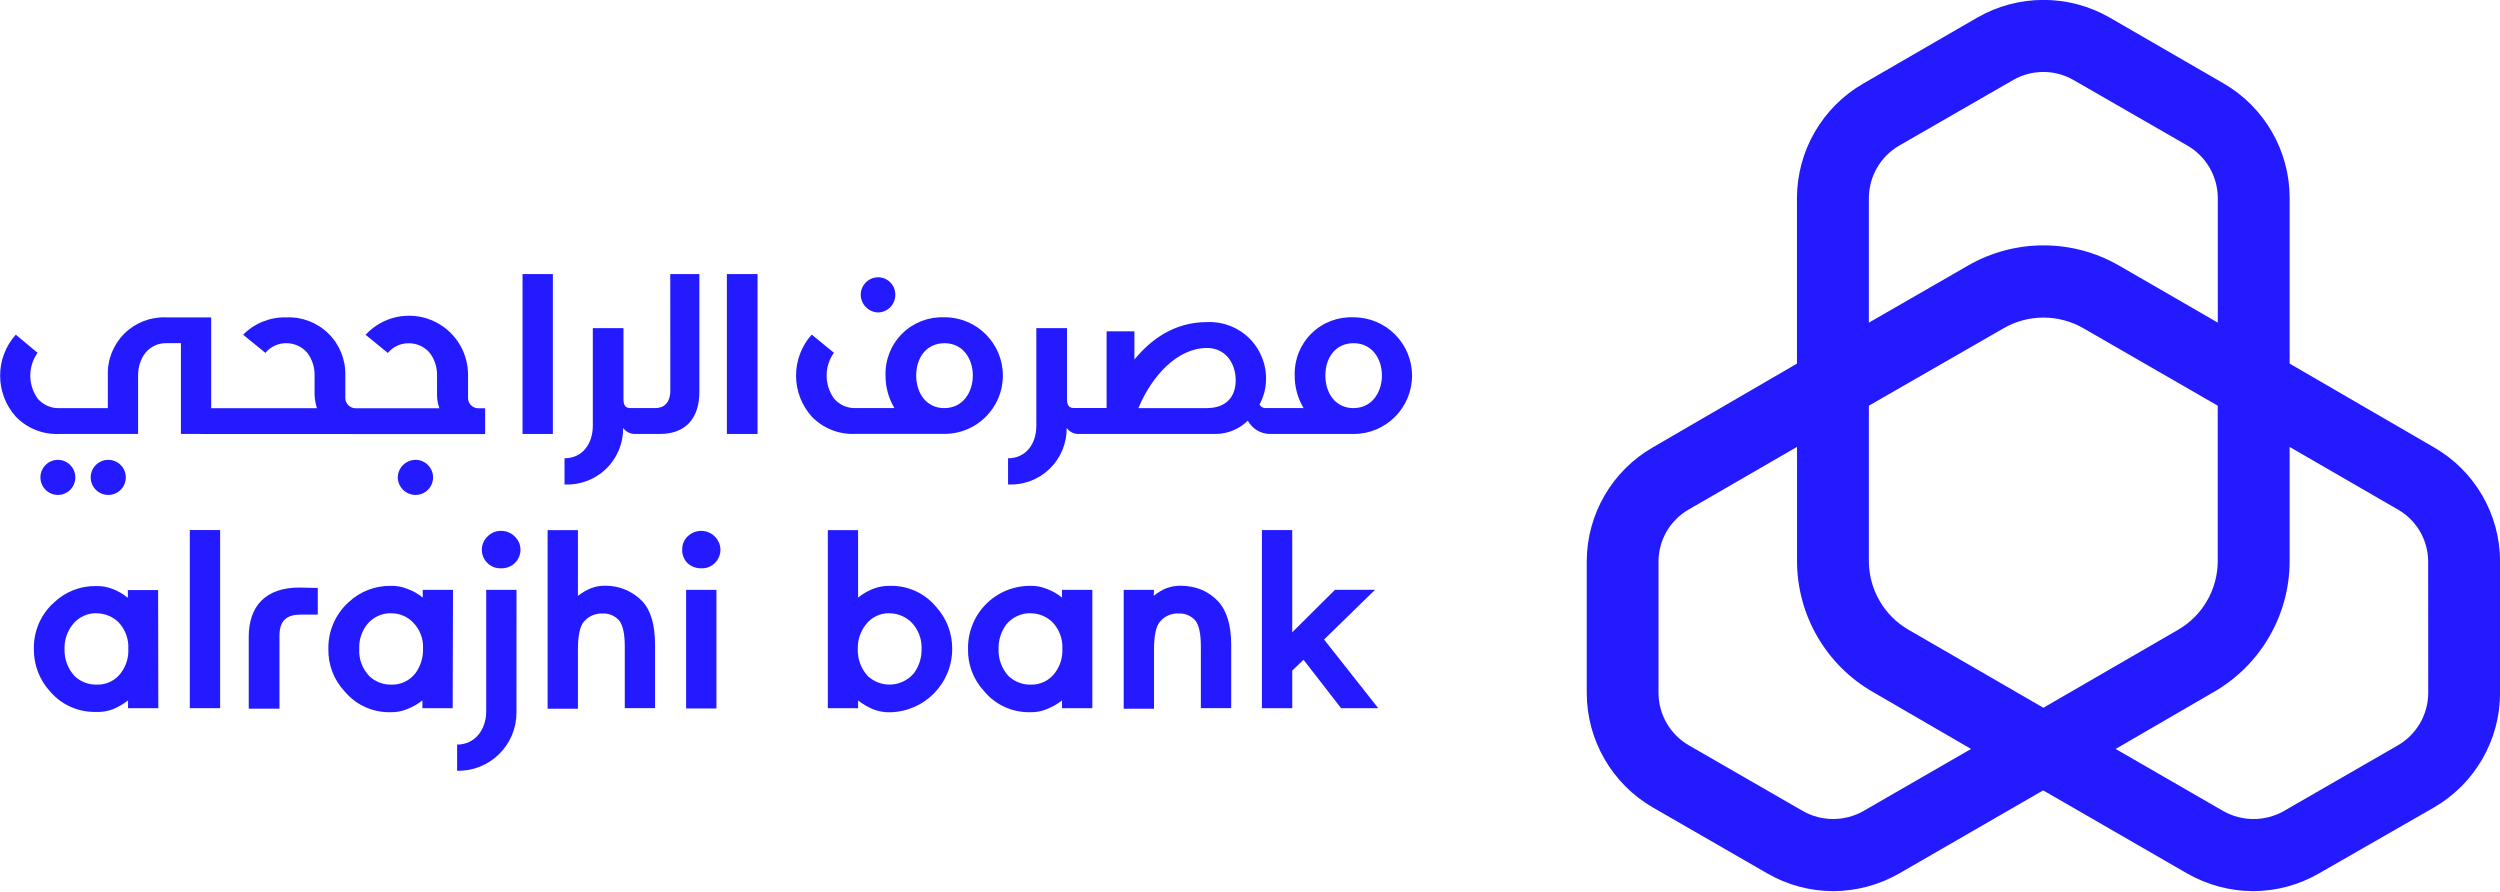
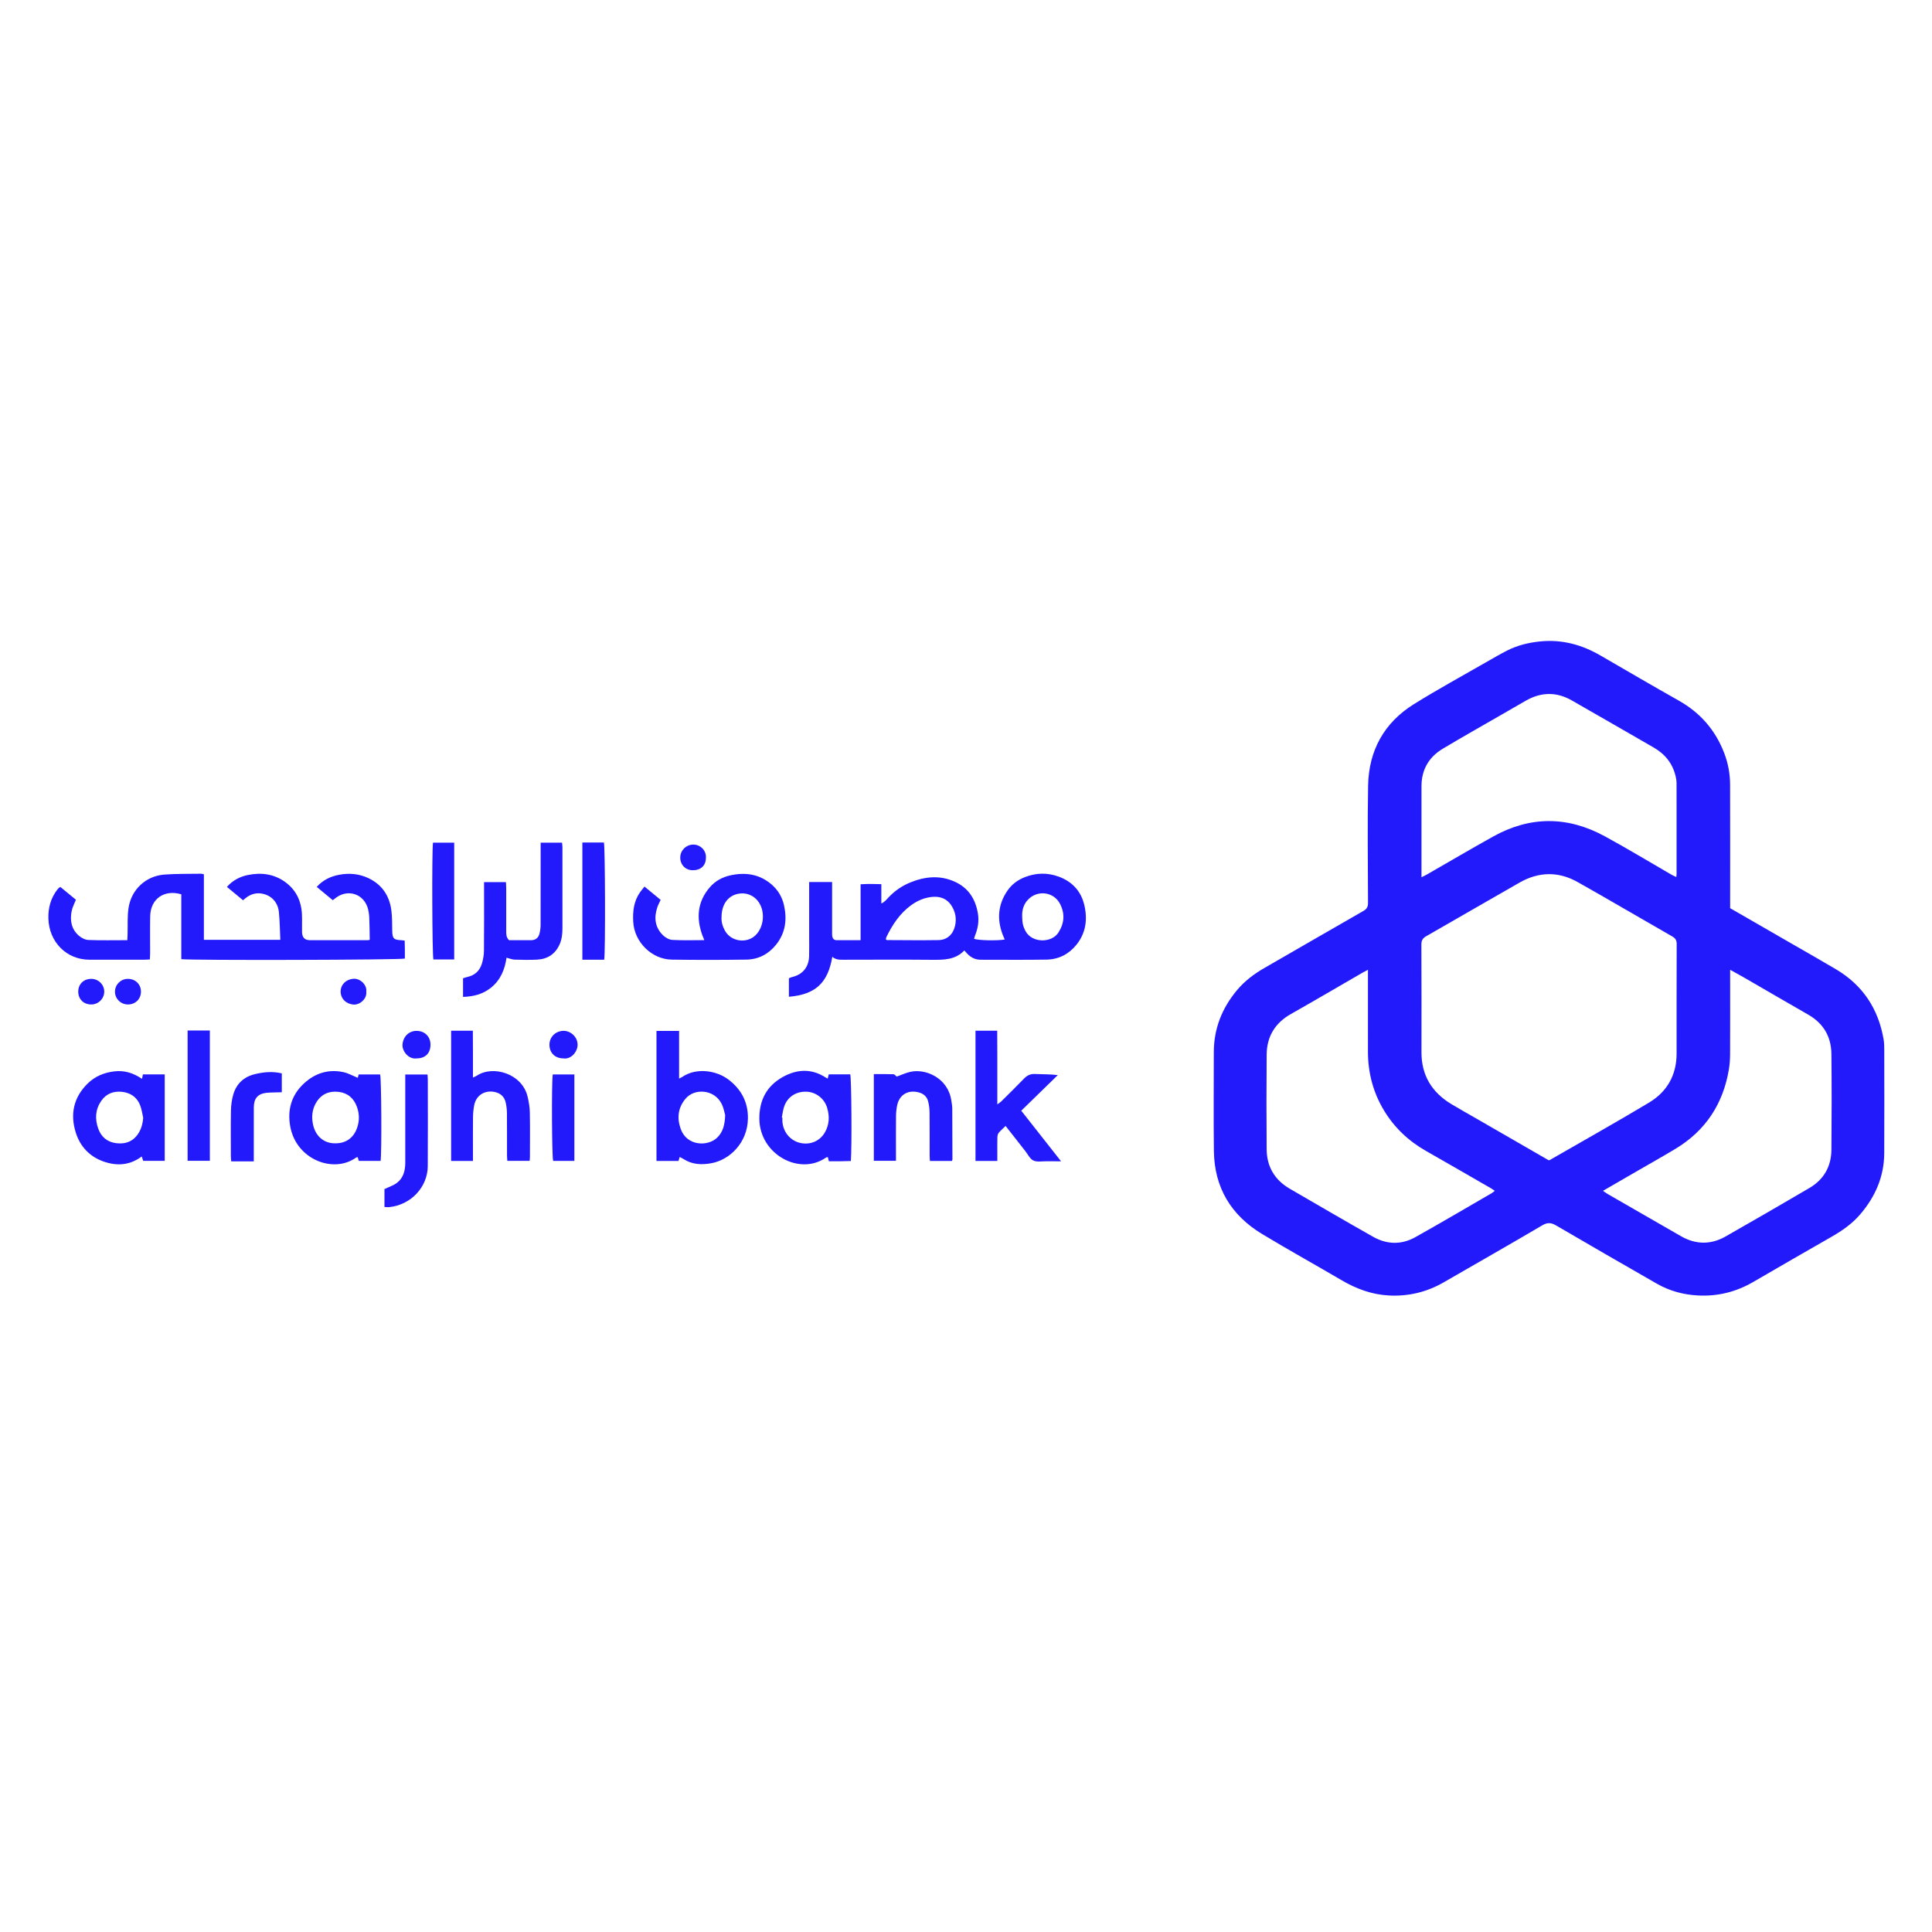
- <svg xmlns="http://www.w3.org/2000/svg" viewBox="0 0 366.05 130.48">
-   <defs>
-     <style>.a{fill:#231aff;}</style>
-   </defs>
-   <path class="a" d="M685.33,512.25h0L664.22,500v-24.3a19.39,19.39,0,0,0-9.7-16.74l-16.67-9.64a19.46,19.46,0,0,0-19.34,0L601.78,459a19.41,19.41,0,0,0-9.7,16.74V500L571,512.25a19.31,19.31,0,0,0-9.7,16.67v19.34A19.4,19.4,0,0,0,571,565l16.73,9.64a19.34,19.34,0,0,0,9.64,2.6,19.56,19.56,0,0,0,9.7-2.6l21-12.12h.12l21,12.12a19.57,19.57,0,0,0,9.7,2.6,19.31,19.31,0,0,0,9.63-2.6L685.33,565a19.39,19.39,0,0,0,9.7-16.74V528.92A19.29,19.29,0,0,0,685.33,512.25Zm-82.72-36.54h0a8.91,8.91,0,0,1,4.44-7.63l16.73-9.63a8.88,8.88,0,0,1,8.75,0l16.73,9.63a8.91,8.91,0,0,1,4.44,7.63V494l-14.43-8.34a22.15,22.15,0,0,0-22.17,0L602.61,494Zm-.83,89.82h0a9,9,0,0,1-8.8,0l-16.73-9.64a8.89,8.89,0,0,1-4.44-7.63V528.92a8.8,8.8,0,0,1,4.44-7.57l15.84-9.16v16.73a22.14,22.14,0,0,0,11.11,19.16l14.37,8.34Zm26.38-15.14h0L608.47,539a11.63,11.63,0,0,1-5.86-10.06V506.16l19.75-11.35a11.71,11.71,0,0,1,11.64,0l19.69,11.35v22.77A11.63,11.63,0,0,1,647.84,539Zm56.35-2.13h0a8.89,8.89,0,0,1-4.44,7.63l-16.73,9.64a9,9,0,0,1-8.81,0l-15.79-9.11,14.37-8.34a22.14,22.14,0,0,0,11.11-19.16V512.2l15.84,9.16a8.8,8.8,0,0,1,4.44,7.57Z" transform="translate(-328.97 -446.76)" />
-   <path class="a" d="M387.21,516.69h0a2.61,2.61,0,0,0,2.6,2.54,2.57,2.57,0,0,0,0-5.14A2.62,2.62,0,0,0,387.21,516.69Z" transform="translate(-328.97 -446.76)" />
-   <polygon class="a" points="110.92 40.13 110.92 40.13 106.43 40.13 106.43 63.54 110.92 63.54 110.92 40.13" />
-   <path class="a" d="M355.46,510.3h0V497h-2.13c-2.66,0-4.14,2.25-4.14,4.73v8.57H337.55a8.28,8.28,0,0,1-6.27-2.54,9,9,0,0,1,0-12l3.19,2.66a5.77,5.77,0,0,0,0,6.68,4,4,0,0,0,3.08,1.42h7.21v-4.78a8.21,8.21,0,0,1,8.57-8.51h6.56v13.3h15.49a7.69,7.69,0,0,1-.35-1.95v-2.84a5.27,5.27,0,0,0-1.06-3.31,4,4,0,0,0-3.07-1.42,3.92,3.92,0,0,0-3.07,1.42l-3.26-2.66a8.54,8.54,0,0,1,6.33-2.54,8.28,8.28,0,0,1,8.63,8.51V505a1.52,1.52,0,0,0,1.48,1.54h12.3a5.66,5.66,0,0,1-.35-1.95v-2.84a5.27,5.27,0,0,0-1.06-3.31,4,4,0,0,0-3.07-1.42,3.91,3.91,0,0,0-3.07,1.42l-3.26-2.66a8.64,8.64,0,0,1,15,6V505a1.51,1.51,0,0,0,1.47,1.54H400v3.78Z" transform="translate(-328.97 -446.76)" />
-   <path class="a" d="M340,516.69h0a2.57,2.57,0,0,0-2.54-2.6,2.57,2.57,0,1,0,0,5.14A2.56,2.56,0,0,0,340,516.69Z" transform="translate(-328.97 -446.76)" />
-   <path class="a" d="M457.52,492.51h0a2.57,2.57,0,0,0,2.54-2.61,2.52,2.52,0,0,0-2.54-2.54A2.56,2.56,0,0,0,455,489.9,2.62,2.62,0,0,0,457.52,492.51Z" transform="translate(-328.97 -446.76)" />
-   <path class="a" d="M344.82,514.09h0a2.57,2.57,0,0,0,0,5.14,2.57,2.57,0,0,0,0-5.14Z" transform="translate(-328.97 -446.76)" />
-   <path class="a" d="M467.27,493.22h0a8.26,8.26,0,0,0-8.64,8.51,9.19,9.19,0,0,0,1.3,4.78h-5.79a3.92,3.92,0,0,1-3.07-1.42,5.77,5.77,0,0,1,0-6.68l-3.25-2.66a9,9,0,0,0,0,12,8.3,8.3,0,0,0,6.32,2.54h13.13a8.54,8.54,0,1,0,0-17.08Zm0,13.3h0c-2.66,0-4.15-2.18-4.15-4.78s1.48-4.73,4.15-4.73,4.14,2.25,4.14,4.73S469.93,506.51,467.27,506.51Z" transform="translate(-328.97 -446.76)" />
-   <path class="a" d="M527.17,493.22h0a8.25,8.25,0,0,0-8.63,8.51,9.19,9.19,0,0,0,1.3,4.78h-5.62a.94.94,0,0,1-.83-.53,7.78,7.78,0,0,0,.95-3.55,8.25,8.25,0,0,0-8.63-8.51c-4.85,0-8.28,2.6-10.64,5.49v-4.14H491v11.23h-4.85c-.76,0-.95-.59-.95-1.3V494.81h-4.49v14.31c0,2.55-1.47,4.74-4.14,4.74v3.84a8.19,8.19,0,0,0,8.58-8.28,2.1,2.1,0,0,0,1.77.88H507a6.73,6.73,0,0,0,4.67-1.95A3.73,3.73,0,0,0,515,510.3h12.18a8.54,8.54,0,1,0,0-17.08Zm-21.46,13.3H495.65c2-4.78,5.74-8.81,10.05-8.81,2.66,0,4.2,2.18,4.2,4.73S508.37,506.51,505.7,506.51Zm21.46,0h0c-2.66,0-4.14-2.18-4.14-4.78s1.47-4.73,4.14-4.73,4.14,2.25,4.14,4.73S529.83,506.51,527.17,506.51Z" transform="translate(-328.97 -446.76)" />
-   <polygon class="a" points="76.51 63.54 76.51 63.54 80.95 63.54 80.95 40.13 76.51 40.13 76.51 63.54" />
-   <path class="a" d="M427.12,503.91h0c0,1.84-.95,2.6-2.18,2.6h-3.73c-.76,0-.95-.59-.95-1.3V494.81h-4.49v14.31c0,2.55-1.47,4.74-4.14,4.74v3.84a8.19,8.19,0,0,0,8.58-8.28,2.1,2.1,0,0,0,1.77.88h3.6c3.9,0,5.79-2.42,5.79-6.15V486.89h-4.26Z" transform="translate(-328.97 -446.76)" />
-   <path class="a" d="M450.18,550.45h0V524.38h4.43v9.88a8.26,8.26,0,0,1,2.25-1.3,6.26,6.26,0,0,1,2.43-.42,8.48,8.48,0,0,1,6.74,3.07,9,9,0,0,1,2.36,6.15,9.27,9.27,0,0,1-9.1,9.29,6.26,6.26,0,0,1-2.43-.42,10.34,10.34,0,0,1-2.25-1.3v1.13Zm9-13.9h0a4.2,4.2,0,0,0-3.43,1.66,5.44,5.44,0,0,0-1.18,3.55,5.56,5.56,0,0,0,1.47,4,4.68,4.68,0,0,0,6.74-.42,5.78,5.78,0,0,0,1.13-3.55,5.31,5.31,0,0,0-1.48-3.9A4.59,4.59,0,0,0,459.17,536.56Z" transform="translate(-328.97 -446.76)" />
-   <path class="a" d="M488.91,550.45h-4.44v-1.13a9.28,9.28,0,0,1-2.3,1.3,5.79,5.79,0,0,1-2.36.42,8.48,8.48,0,0,1-6.74-3.07,8.75,8.75,0,0,1-2.36-6.21,9.06,9.06,0,0,1,9.1-9.22,5.79,5.79,0,0,1,2.36.42,7.63,7.63,0,0,1,2.3,1.3v-1.13h4.44Zm-9-13.9h0a4.48,4.48,0,0,0-3.61,1.66,5.77,5.77,0,0,0-1.12,3.55,5.56,5.56,0,0,0,1.47,4,4.57,4.57,0,0,0,3.26,1.24,4.21,4.21,0,0,0,3.48-1.66,5.41,5.41,0,0,0,1.13-3.55,5.27,5.27,0,0,0-1.42-3.9A4.58,4.58,0,0,0,479.93,536.56Z" transform="translate(-328.97 -446.76)" />
-   <path class="a" d="M497.9,534h0a7.19,7.19,0,0,1,1.89-1.13,6,6,0,0,1,2.13-.35,8.48,8.48,0,0,1,3,.59,7.33,7.33,0,0,1,2.43,1.72c1.24,1.36,1.89,3.48,1.89,6.32v9.29h-4.44v-9c0-1.95-.29-3.25-.88-3.9a3,3,0,0,0-2.31-.95,3.33,3.33,0,0,0-2.84,1.25c-.53.65-.83,2-.83,4v8.69h-4.44V533.13h4.44Z" transform="translate(-328.97 -446.76)" />
-   <polygon class="a" points="193.87 93.64 193.87 93.64 201.8 103.69 196.36 103.69 190.86 96.6 189.21 98.19 189.21 103.69 184.77 103.69 184.77 77.61 189.21 77.61 189.21 92.58 195.47 86.36 201.33 86.36 193.87 93.64" />
-   <path class="a" d="M352.15,550.45h-4.43v-1.13a10.26,10.26,0,0,1-2.25,1.3A6.25,6.25,0,0,1,343,551,8.56,8.56,0,0,1,336.3,548a9,9,0,0,1-2.37-6.21,8.85,8.85,0,0,1,3-6.86,8.69,8.69,0,0,1,6.09-2.36,6.25,6.25,0,0,1,2.42.42,8.21,8.21,0,0,1,2.25,1.3v-1.13h4.43Zm-9-13.9h0a4.35,4.35,0,0,0-3.55,1.66,5.46,5.46,0,0,0-1.18,3.55,5.56,5.56,0,0,0,1.48,4,4.55,4.55,0,0,0,3.25,1.24,4.22,4.22,0,0,0,3.49-1.66,5.42,5.42,0,0,0,1.12-3.55,5.27,5.27,0,0,0-1.42-3.9A4.57,4.57,0,0,0,343.16,536.56Z" transform="translate(-328.97 -446.76)" />
-   <polygon class="a" points="32.23 103.69 32.23 103.69 27.79 103.69 27.79 77.61 32.23 77.61 32.23 103.69" />
-   <path class="a" d="M395.25,550.45h-4.43v-1.13a9.32,9.32,0,0,1-2.31,1.3,5.94,5.94,0,0,1-2.36.42,8.48,8.48,0,0,1-6.74-3.07,8.79,8.79,0,0,1-2.36-6.21,9,9,0,0,1,3-6.86,8.83,8.83,0,0,1,6.15-2.36,5.94,5.94,0,0,1,2.36.42,7.65,7.65,0,0,1,2.31,1.3v-1.13h4.43Zm-9-13.9h0a4.42,4.42,0,0,0-3.55,1.66,5.41,5.41,0,0,0-1.13,3.55,5.31,5.31,0,0,0,1.48,4,4.5,4.5,0,0,0,3.19,1.24,4.26,4.26,0,0,0,3.55-1.66,5.77,5.77,0,0,0,1.12-3.55,5.09,5.09,0,0,0-1.47-3.9A4.37,4.37,0,0,0,386.21,536.56Z" transform="translate(-328.97 -446.76)" />
-   <path class="a" d="M402.35,524.49h0a2.81,2.81,0,0,1,2,.83,2.66,2.66,0,0,1,.83,1.89,2.74,2.74,0,0,1-.83,2,2.79,2.79,0,0,1-2,.76,2.65,2.65,0,0,1-2-.76,2.71,2.71,0,0,1-.83-2,2.63,2.63,0,0,1,.83-1.89A2.67,2.67,0,0,1,402.35,524.49Z" transform="translate(-328.97 -446.76)" />
-   <path class="a" d="M413.59,534h0a8.41,8.41,0,0,1,1.95-1.13,5.63,5.63,0,0,1,2.07-.35,7.45,7.45,0,0,1,5.44,2.31c1.24,1.36,1.83,3.48,1.83,6.32v9.29h-4.43v-9q0-2.92-.89-3.9a3,3,0,0,0-2.3-.95,3.39,3.39,0,0,0-2.84,1.25c-.54.65-.83,2-.83,4v8.69h-4.44V524.38h4.44Z" transform="translate(-328.97 -446.76)" />
-   <path class="a" d="M431.68,524.49h0a2.83,2.83,0,0,1,2.78,2.72,2.74,2.74,0,0,1-.83,2,2.65,2.65,0,0,1-2,.76,2.87,2.87,0,0,1-2-.76,2.67,2.67,0,0,1-.77-2,2.57,2.57,0,0,1,.77-1.89A2.89,2.89,0,0,1,431.68,524.49Zm2.19,26h-4.44V533.13h4.44Z" transform="translate(-328.97 -446.76)" />
-   <path class="a" d="M365.39,540h0v10.52h4.5v-10.7c0-2.31,1.18-3.07,3.13-3.07h2.48v-3.9l-2.66-.06C367.82,532.77,365.39,535.55,365.39,540Z" transform="translate(-328.97 -446.76)" />
-   <path class="a" d="M404.6,533.13h-4.44v17.8c0,2.6-1.6,4.85-4.26,4.85v3.84a8.51,8.51,0,0,0,8.69-8.46Z" transform="translate(-328.97 -446.76)" />
+ <svg xmlns="http://www.w3.org/2000/svg" version="1.1" id="Layer_1" x="0px" y="0px" viewBox="0 0 841.89 841.89" style="enable-background:new 0 0 841.89 841.89;" xml:space="preserve">
+   <g id="_x39_u7Tlw_00000148636920449813617690000003798258439039256462_">
+     <g>
+       <path style="fill:#221AFB;" d="M753.926,395.751c9.027,5.203,17.821,10.267,26.611,15.337c6.485,3.741,12.999,7.434,19.443,11.246    c11.762,6.958,18.586,17.319,20.846,30.732c0.247,1.467,0.255,2.986,0.257,4.481c0.018,14.997,0.068,29.995-0.009,44.992    c-0.052,10.173-3.892,18.931-10.435,26.592c-3.507,4.106-7.841,7.136-12.496,9.799c-11.41,6.524-22.795,13.094-34.157,19.703    c-7.475,4.349-15.522,6.34-24.123,5.881c-6.303-0.337-12.331-1.962-17.828-5.107c-14.659-8.385-29.281-16.834-43.861-25.355    c-2.138-1.25-3.726-1.5-6.053-0.129c-14.262,8.403-28.662,16.572-42.993,24.858c-7.413,4.286-15.402,6.181-23.91,5.736    c-7.368-0.386-14.104-2.848-20.453-6.566c-11.557-6.769-23.272-13.273-34.741-20.187c-13.555-8.171-20.86-20.252-21.057-36.211    c-0.177-14.329-0.034-28.661-0.038-42.992c-0.003-10.251,3.537-19.185,10.041-27.01c3.394-4.083,7.563-7.196,12.155-9.831    c14.357-8.241,28.656-16.584,43.032-24.793c1.552-0.886,1.976-1.873,1.971-3.54c-0.051-16.997-0.259-33.998,0.037-50.99    c0.267-15.308,6.954-27.465,20-35.583c10.448-6.502,21.273-12.397,31.942-18.541c2.811-1.618,5.623-3.243,8.508-4.721    c4.564-2.339,9.441-3.535,14.558-4.044c9.472-0.944,18.098,1.405,26.227,6.119c11.37,6.594,22.72,13.223,34.166,19.682    c9.382,5.295,15.982,12.889,19.806,22.925c1.673,4.391,2.519,8.971,2.534,13.652c0.056,16.997,0.022,33.994,0.022,50.991    C753.926,393.785,753.926,394.695,753.926,395.751z M674.88,505.613c0.336-0.093,0.424-0.099,0.493-0.139    c14.409-8.304,28.921-16.436,43.182-24.986c7.868-4.717,12.032-11.982,12.038-21.352c0.01-15.907-0.021-31.815,0.038-47.722    c0.006-1.614-0.468-2.509-1.904-3.33c-13.789-7.88-27.466-15.958-41.307-23.745c-8.33-4.686-16.904-4.495-25.209,0.227    c-13.589,7.727-27.086,15.617-40.666,23.361c-1.568,0.894-2.173,1.857-2.164,3.69c0.077,15.657,0.057,31.315,0.04,46.972    c-0.011,10.073,4.59,17.468,13.089,22.576c3.776,2.27,7.631,4.41,11.449,6.612C654.258,493.717,664.555,499.658,674.88,505.613z     M596.096,422.602c-1.113,0.591-1.776,0.917-2.415,1.286c-10.372,5.994-20.699,12.068-31.125,17.966    c-6.944,3.928-10.521,9.817-10.593,17.681c-0.127,13.747-0.109,27.496-0.006,41.243c0.057,7.595,3.499,13.404,10.087,17.23    c12.086,7.019,24.16,14.059,36.323,20.943c5.995,3.392,12.33,3.534,18.346,0.175c11.184-6.244,22.214-12.767,33.301-19.184    c0.449-0.26,0.836-0.63,1.352-1.025c-0.675-0.457-1.136-0.814-1.637-1.102c-9.445-5.437-18.877-10.895-28.348-16.286    c-7.612-4.332-13.769-10.146-18.297-17.649c-4.757-7.883-6.982-16.47-6.988-25.652c-0.007-10.832-0.002-21.663-0.002-32.495    C596.096,424.827,596.096,423.922,596.096,422.602z M698.51,518.924c0.878,0.587,1.525,1.074,2.221,1.476    c10.59,6.104,21.183,12.202,31.783,18.289c6.453,3.706,13.021,3.756,19.439,0.111c12.219-6.939,24.367-14.006,36.494-21.105    c6.332-3.707,9.553-9.418,9.615-16.697c0.118-13.907,0.139-27.817-0.008-41.723c-0.08-7.547-3.47-13.341-10.137-17.154    c-9.384-5.366-18.715-10.825-28.075-16.232c-1.843-1.065-3.718-2.075-5.914-3.297c0,1.306,0,2.201,0,3.097    c0,11.16,0.027,22.319-0.022,33.479c-0.01,2.234-0.135,4.495-0.499,6.695c-2.503,15.143-10.179,26.866-23.393,34.803    c-5.773,3.467-11.65,6.762-17.478,10.136C707.937,513.462,703.342,516.125,698.51,518.924z M619.426,382.272    c0.998-0.501,1.658-0.794,2.281-1.152c9.664-5.544,19.262-11.206,28.997-16.621c16.119-8.966,32.421-8.873,48.542-0.111    c9.859,5.358,19.458,11.194,29.179,16.805c0.61,0.352,1.272,0.616,2.047,0.987c0.056-0.707,0.117-1.118,0.117-1.53    c0.005-13.157,0.012-26.314-0.011-39.472c-0.002-0.903-0.156-1.821-0.355-2.706c-1.285-5.692-4.617-9.857-9.623-12.741    c-11.887-6.847-23.764-13.712-35.676-20.516c-6.623-3.783-13.303-3.699-19.927,0.057c-3.544,2.009-7.062,4.063-10.589,6.101    c-8.567,4.949-17.193,9.801-25.68,14.883c-6.076,3.638-9.292,9.113-9.299,16.304c-0.011,12.241-0.003,24.482-0.003,36.724    C619.426,380.167,619.426,381.051,619.426,382.272z" />
+       <path style="fill:#221AFB;" d="M161.118,409.523c-0.065-3.356-0.059-6.591-0.22-9.818c-0.074-1.472-0.289-2.991-0.763-4.379    c-1.979-5.793-8.334-7.837-13.372-4.38c-0.542,0.372-1.053,0.789-1.758,1.32c-2.282-1.89-4.566-3.78-6.989-5.786    c2.696-3.007,5.993-4.565,9.72-5.276c4.347-0.83,8.623-0.487,12.658,1.389c5.997,2.787,9.305,7.648,10.146,14.115    c0.373,2.871,0.321,5.802,0.373,8.707c0.064,3.591,0.572,4.158,4.164,4.305c0.327,0.013,0.652,0.077,1.27,0.153    c0.026,1.303,0.063,2.605,0.076,3.907c0.013,1.325,0.003,2.65,0.003,3.927c-1.841,0.61-93.007,0.837-97.421,0.256    c0-9.421,0-18.88,0-28.263c-7.473-2.215-13.414,2.025-13.557,9.538c-0.103,5.414-0.017,10.832-0.027,16.248    c-0.002,0.814-0.069,1.629-0.113,2.603c-0.953,0.045-1.763,0.116-2.573,0.116c-7.916,0.008-15.832,0.008-23.748,0.004    c-9.993-0.005-17.623-7.707-17.9-17.96c-0.126-4.655,1.028-8.884,3.891-12.599c0.202-0.262,0.425-0.511,0.662-0.742    c0.114-0.111,0.283-0.164,0.697-0.393c2.188,1.803,4.463,3.679,6.737,5.553c-0.646,1.675-1.494,3.228-1.833,4.884    c-0.831,4.055-0.179,7.877,3.063,10.734c1.118,0.985,2.754,1.864,4.187,1.921c5.565,0.22,11.144,0.09,17,0.09    c0.038-1,0.077-1.88,0.104-2.76c0.112-3.737-0.137-7.526,0.401-11.199c1.189-8.117,7.568-14.044,15.692-14.639    c5.3-0.388,10.637-0.27,15.958-0.363c0.312-0.005,0.627,0.127,1.201,0.252c0,9.483,0,18.937,0,28.555c11.227,0,22.174,0,33.31,0    c-0.198-4.089-0.232-8.141-0.634-12.157c-0.388-3.88-3.012-7.334-7.658-8.029c-2.268-0.339-4.278,0.248-6.141,1.472    c-0.553,0.363-1.035,0.833-1.811,1.468c-2.294-1.897-4.62-3.822-7.033-5.818c2.607-2.916,5.706-4.492,9.184-5.192    c5.755-1.158,11.271-0.492,16.163,3.031c4.786,3.447,7.066,8.284,7.346,14.085c0.125,2.577-0.022,5.166,0.037,7.748    c0.053,2.281,1.167,3.527,3.285,3.537c8.499,0.04,16.999,0.014,25.498-0.001C160.707,409.688,161.022,409.546,161.118,409.523z" />
+       <path style="fill:#221AFB;" d="M424.451,409.094c1.902,0.726,10.203,0.885,13.368,0.311c-0.298-0.704-0.605-1.369-0.866-2.051    c-2.585-6.756-2.096-13.191,2.042-19.231c1.896-2.767,4.498-4.678,7.577-5.89c4.813-1.894,9.75-2.031,14.608-0.291    c6.077,2.176,10.012,6.444,11.407,12.813c1.347,6.152,0.519,11.929-3.543,16.96c-3.326,4.119-7.746,6.355-12.983,6.446    c-9.576,0.166-19.158,0.039-28.737,0.054c-2.409,0.004-4.312-1.019-5.918-2.722c-0.338-0.358-0.663-0.729-1.198-1.319    c-3.928,4.145-8.969,4.118-14.127,4.073c-12.744-0.113-25.489-0.046-38.234-0.027c-1.823,0.003-3.633,0.086-5.156-1.293    c-1.93,11.44-7.386,16.462-18.916,17.418c0-2.632,0-5.258,0-8.059c0.406-0.156,0.914-0.42,1.454-0.548    c4.535-1.075,7.222-4.323,7.352-9.083c0.08-2.913,0.017-5.831,0.017-8.746c0-6.914,0-13.828,0-20.741c0-0.894,0-1.788,0-2.813    c3.415,0,6.535,0,9.997,0c0,0.966,0,1.85,0,2.735c0,6.331-0.001,12.661,0.002,18.992c0,0.583-0.038,1.174,0.043,1.746    c0.157,1.099,0.703,1.868,1.937,1.871c3.398,0.006,6.797,0.002,10.437,0.002c0-8.153,0-16.111,0-24.367    c3.083-0.214,5.933-0.139,9.038-0.051c0,2.809,0,5.428,0,8.424c1.502-0.697,2.241-1.701,3.044-2.559    c2.721-2.908,5.928-5.128,9.585-6.617c6.371-2.594,12.889-3.246,19.322-0.344c5.916,2.669,9.077,7.486,10.123,13.861    c0.546,3.33,0.034,6.428-1.187,9.489C424.756,407.993,424.642,408.474,424.451,409.094z M386.044,409.372    c0.217,0.129,0.349,0.278,0.482,0.278c7.488,0.024,14.979,0.137,22.465,0.007c3.705-0.064,6.317-2.505,7.169-6.158    c0.757-3.244,0.158-6.29-1.664-9.038c-1.818-2.742-4.623-3.85-7.748-3.667c-3.534,0.207-6.781,1.533-9.671,3.629    c-4.991,3.619-8.248,8.587-10.876,14.036C386.067,408.736,386.089,409.089,386.044,409.372z M445.426,399.445    c-0.001,2.703,0.46,4.418,1.416,6.226c2.838,5.363,11.384,5.314,14.343,0.747c2.621-4.045,2.933-8.221,0.768-12.483    c-2.695-5.304-9.706-6.261-13.883-2.006C446.008,394.031,445.308,396.589,445.426,399.445z" />
+       <path style="fill:#221AFB;" d="M280.842,386.336c2.526,2.078,4.757,3.914,7.042,5.793c-0.518,1.14-1.083,2.147-1.447,3.222    c-1.531,4.524-1.042,8.75,2.458,12.186c1.055,1.036,2.699,1.961,4.124,2.042c4.54,0.258,9.104,0.096,13.9,0.096    c-0.355-0.866-0.621-1.454-0.841-2.06c-2.763-7.599-2.197-14.707,3.261-21.008c2.355-2.719,5.396-4.389,8.907-5.159    c6.603-1.449,12.716-0.558,17.987,3.976c2.794,2.403,4.605,5.475,5.406,9.049c1.389,6.205,0.65,12.059-3.445,17.171    c-3.307,4.128-7.697,6.439-12.947,6.516c-10.827,0.158-21.659,0.165-32.486,0.011c-8.757-0.125-16.305-7.641-16.82-16.39    c-0.269-4.576,0.204-8.99,2.908-12.89C279.408,388.083,280.057,387.336,280.842,386.336z M314.425,399.574    c-0.174,2.07,0.452,4.206,1.603,6.18c2.666,4.571,9.32,5.483,13.152,1.836c3.696-3.517,4.364-10.177,1.448-14.443    c-2.121-3.103-5.688-4.473-9.344-3.589C317.036,390.586,314.454,394.262,314.425,399.574z" />
+       <path style="fill:#221AFB;" d="M296.175,504.168c-0.189,0.645-0.344,1.171-0.51,1.737c-3.198,0-6.326,0-9.595,0    c0-18.926,0-37.712,0-56.679c3.219,0,6.402,0,9.852,0c0,6.889,0,13.668,0,20.771c0.69-0.354,1.059-0.497,1.378-0.714    c6.025-4.103,14.728-2.949,20.141,1.157c5.581,4.234,8.573,9.851,8.476,16.939c-0.143,10.477-7.829,17.994-15.873,19.496    c-4.264,0.797-8.46,0.627-12.27-1.857C297.297,504.708,296.765,504.479,296.175,504.168z M316.001,485.916    c-0.311-1.023-0.646-3.111-1.549-4.915c-3.191-6.37-11.836-6.886-15.719-2.232c-3.353,4.018-3.801,8.501-2.068,13.273    c2.703,7.445,11.806,7.617,15.839,3.706C314.972,493.355,315.857,490.306,316.001,485.916z" />
+       <path style="fill:#221AFB;" d="M221.812,409.707c3.221,0,6.383-0.004,9.546,0.001c1.921,0.003,3.208-0.946,3.692-2.749    c0.34-1.265,0.519-2.612,0.524-3.923c0.04-10.998,0.023-21.996,0.023-32.993c0-0.898,0-1.796,0-2.841c3.212,0,6.169,0,9.303,0    c0.064,0.629,0.184,1.262,0.185,1.896c0.011,11.831,0.014,23.662,0.004,35.493c-0.002,2.427-0.262,4.828-1.289,7.062    c-1.926,4.192-5.317,6.315-9.84,6.525c-3.242,0.151-6.5,0.1-9.745-0.009c-1.116-0.037-2.217-0.52-3.49-0.84    c-0.727,5.072-2.552,9.664-6.744,13.043c-3.528,2.845-7.609,3.894-12.206,4.041c0-2.683,0-5.311,0-8.129    c0.58-0.173,1.261-0.422,1.963-0.579c3.224-0.724,5.329-2.739,6.26-5.816c0.545-1.8,0.873-3.735,0.891-5.613    c0.09-8.997,0.04-17.996,0.04-26.994c0-0.906,0-1.812,0-2.895c3.221,0,6.255,0,9.54,0c0.042,0.893,0.118,1.778,0.119,2.663    c0.01,6.249,0.012,12.498,0.001,18.746C220.586,407.145,220.583,408.475,221.812,409.707z" />
+       <path style="fill:#221AFB;" d="M360.673,470.012c0.175-0.681,0.311-1.21,0.477-1.852c3.124,0,6.255,0,9.359,0    c0.527,1.931,0.737,31.991,0.26,37.762c-1.574,0.04-3.192,0.096-4.811,0.117c-1.575,0.02-3.151,0.004-4.762,0.004    c-0.168-0.669-0.303-1.208-0.451-1.796c-0.278,0.044-0.565,0.006-0.738,0.129c-11.546,8.173-29.079-1.347-29.112-16.978    c-0.017-8.065,3.239-14.202,10.219-18.092c6.13-3.417,12.456-3.784,18.624,0.193C359.995,469.669,360.279,469.799,360.673,470.012    z M340.681,486.99c0.086,0.017,0.172,0.034,0.257,0.052c0,0.582-0.036,1.167,0.006,1.746c0.326,4.469,3.343,8.147,7.527,9.197    c4.341,1.089,8.691-0.594,10.953-4.479c1.986-3.41,2.133-7.1,0.988-10.843c-1.231-4.026-4.935-6.847-9.071-6.951    c-4.503-0.113-8.183,2.278-9.631,6.456C341.176,483.709,341.013,485.379,340.681,486.99z" />
+       <path style="fill:#221AFB;" d="M61.864,470.118c0.162-0.735,0.28-1.27,0.426-1.935c3.098,0,6.222,0,9.491,0    c0,12.588,0,25.04,0,37.678c-3.103,0-6.145,0-9.376,0c-0.16-0.472-0.359-1.061-0.647-1.911c-5.24,3.924-10.985,4.239-16.839,2.122    c-5.911-2.138-9.948-6.459-11.847-12.369c-2.602-8.097-1.033-15.507,5.136-21.555c3.158-3.096,7.101-4.749,11.583-5.285    C54.256,466.328,58.129,467.589,61.864,470.118z M62.408,487.105c-0.435-1.838-0.665-3.756-1.348-5.497    c-1.403-3.579-4.296-5.471-8.02-5.846c-3.611-0.364-6.751,0.834-8.891,3.914c-2.62,3.77-2.853,7.88-1.346,12.122    c1.319,3.71,4.015,5.888,7.887,6.362c4.248,0.52,7.706-0.929,9.911-4.763C61.7,491.485,62.216,489.4,62.408,487.105z" />
+       <path style="fill:#221AFB;" d="M155.914,469.671c0.101-0.389,0.222-0.853,0.384-1.471c3.085,0,6.214,0,9.352,0    c0.541,1.648,0.739,33.872,0.201,37.679c-3.096,0-6.221,0-9.493,0c-0.148-0.494-0.309-1.026-0.487-1.619    c-0.218,0.041-0.491,0.015-0.658,0.136c-9.846,7.125-26.021,0.941-28.708-13.384c-1.364-7.271,0.428-13.768,5.921-18.866    c4.846-4.497,10.676-6.362,17.246-4.945C151.737,467.646,153.658,468.757,155.914,469.671z M146.266,498.211    c4.476-0.001,7.773-2.373,9.282-6.563c1.116-3.1,1.119-6.155,0.015-9.252c-1.358-3.811-4.051-6.141-8.003-6.603    c-3.981-0.465-7.38,0.852-9.633,4.425c-1.574,2.497-2.099,5.267-1.794,8.122C136.882,495.364,141.536,498.377,146.266,498.211z" />
+       <path style="fill:#221AFB;" d="M196.581,449.147c3.159,0,6.134,0,9.467,0c0.015,3.398,0.036,6.773,0.044,10.149    c0.008,3.327,0.002,6.653,0.002,10.258c0.678-0.321,1.196-0.492,1.632-0.784c7.106-4.757,19.805-0.93,22.17,9.072    c0.532,2.249,0.937,4.58,0.984,6.882c0.131,6.494,0.048,12.993,0.041,19.49c-0.001,0.488-0.071,0.975-0.123,1.644    c-3.192,0-6.31,0-9.73,0c-0.045-0.821-0.131-1.694-0.133-2.567c-0.012-6.081,0.025-12.161-0.029-18.241    c-0.013-1.483-0.193-2.987-0.497-4.44c-0.571-2.728-2.339-4.316-5.077-4.816c-4.264-0.78-7.894,1.604-8.702,5.837    c-0.325,1.703-0.494,3.459-0.514,5.194c-0.064,5.497-0.024,10.995-0.024,16.492c0,0.812,0,1.623,0,2.582c-3.294,0-6.327,0-9.512,0    C196.581,486.996,196.581,468.21,196.581,449.147z" />
+       <path style="fill:#221AFB;" d="M425.083,449.145c3.161,0,6.137,0,9.464,0c0.015,3.49,0.036,6.951,0.044,10.411    c0.008,3.582,0.002,7.165,0.002,10.747c0,3.488,0,6.977,0,10.931c0.777-0.576,1.301-0.876,1.715-1.286    c3.314-3.284,6.65-6.548,9.887-9.906c1.358-1.409,2.78-2.141,4.811-2.039c3.221,0.163,6.457,0.043,9.932,0.488    c-5.25,5.119-10.5,10.237-15.911,15.513c5.691,7.233,11.322,14.391,17.341,22.042c-2.51,0-4.462,0.023-6.414-0.007    c-1.907-0.029-4.062,0.419-5.646-0.326c-1.488-0.7-2.386-2.673-3.517-4.107c-2.825-3.587-5.635-7.186-8.591-10.96    c-1.11,1.087-2.204,1.992-3.068,3.079c-0.408,0.513-0.5,1.374-0.516,2.083c-0.059,2.498-0.023,4.998-0.023,7.498    c0,0.813,0,1.626,0,2.588c-3.288,0-6.321,0-9.51,0C425.083,486.997,425.083,468.209,425.083,449.145z" />
+       <path style="fill:#221AFB;" d="M380.78,468.057c2.935,0,5.751-0.059,8.56,0.052c0.523,0.021,1.02,0.722,1.425,1.03    c1.889-0.674,3.846-1.592,5.904-2.068c6.674-1.542,16.465,2.665,17.888,12.526c0.166,1.148,0.394,2.302,0.403,3.455    c0.056,7.408,0.061,14.817,0.073,22.226c0,0.15-0.113,0.301-0.237,0.609c-3.06,0-6.183,0-9.58,0    c-0.04-0.901-0.112-1.783-0.114-2.664c-0.01-6.163,0.033-12.326-0.032-18.488c-0.017-1.562-0.223-3.155-0.591-4.673    c-0.532-2.194-2.008-3.517-4.251-4.074c-4.62-1.147-8.334,1.058-9.295,5.718c-0.316,1.533-0.469,3.125-0.485,4.692    c-0.057,5.579-0.022,11.16-0.022,16.74c0,0.826,0,1.652,0,2.693c-3.25,0-6.354,0-9.646,0    C380.78,493.381,380.78,480.936,380.78,468.057z" />
+       <path style="fill:#221AFB;" d="M167.535,525.953c0-2.884,0-5.52,0-7.791c1.981-0.967,3.928-1.571,5.448-2.733    c2.858-2.186,3.623-5.421,3.619-8.895c-0.014-11.814-0.005-23.629-0.005-35.443c0-0.9,0-1.8,0-2.868c3.325,0,6.429,0,9.689,0    c0.05,0.803,0.134,1.529,0.135,2.255c0.008,12.563,0.074,25.127-0.017,37.689c-0.065,8.97-7.134,16.862-16.879,17.863    C168.959,526.088,168.379,525.99,167.535,525.953z" />
+       <path style="fill:#221AFB;" d="M81.755,449.046c2.398,0,4.631,0,6.863,0c0.897,0,1.794,0,2.828,0c0,19.02,0,37.798,0,56.787    c-3.176,0-6.353,0-9.691,0C81.755,487.008,81.755,468.238,81.755,449.046z" />
+       <path style="fill:#221AFB;" d="M253.774,367.14c3.248,0,6.318,0,9.384,0c0.539,1.72,0.696,47.502,0.135,51.071    c-1.504,0-3.063,0-4.622,0c-1.573,0-3.147,0-4.897,0C253.774,401.157,253.774,384.293,253.774,367.14z" />
+       <path style="fill:#221AFB;" d="M197.924,418.1c-3.12,0-6.094,0-9.068,0c-0.527-1.7-0.704-47.138-0.177-50.898    c3.009,0,6.042,0,9.246,0C197.924,384.1,197.924,400.956,197.924,418.1z" />
+       <path style="fill:#221AFB;" d="M110.593,506.078c-3.392,0-6.511,0-9.83,0c-0.061-0.818-0.159-1.539-0.16-2.261    c-0.012-6.656-0.09-13.314,0.038-19.967c0.044-2.295,0.364-4.652,0.998-6.853c1.374-4.773,4.636-7.787,9.484-8.942    c3.817-0.909,7.673-1.288,11.676-0.318c0,2.664,0,5.296,0,8.222c-1.194,0.03-2.326,0.05-3.457,0.089    c-1.079,0.038-2.165,0.032-3.235,0.158c-3.768,0.445-5.484,2.402-5.505,6.355c-0.033,6.406-0.009,12.813-0.009,19.219    C110.593,503.171,110.593,504.563,110.593,506.078z" />
+       <path style="fill:#221AFB;" d="M240.863,468.192c3.193,0,6.243,0,9.426,0c0,12.6,0,25.053,0,37.68c-3.143,0-6.188,0-9.25,0    C240.49,504.232,240.304,472.04,240.863,468.192z" />
+       <path style="fill:#221AFB;" d="M245.529,461.21c-3.68-0.003-6.131-2.427-6.098-6.032c0.031-3.35,2.662-5.889,6.038-5.983    c3.105-0.086,6.22,2.597,6.226,6.044C251.7,458.321,248.851,461.719,245.529,461.21z" />
+       <path style="fill:#221AFB;" d="M181.578,461.21c-3.512,0.522-6.358-3.147-6.188-5.962c0.203-3.372,2.652-5.988,6.006-6.035    c3.612-0.051,6.179,2.421,6.196,5.966C187.61,458.94,185.358,461.199,181.578,461.21z" />
+       <path style="fill:#221AFB;" d="M39.747,437.709c-3.327-0.005-5.665-2.33-5.65-5.619c0.015-3.275,2.382-5.567,5.725-5.543    c3.062,0.022,5.553,2.463,5.601,5.49C45.472,435.138,42.894,437.714,39.747,437.709z" />
+       <path style="fill:#221AFB;" d="M61.425,432.033c0.041,3.228-2.36,5.656-5.611,5.676c-3.177,0.02-5.732-2.488-5.715-5.61    c0.016-3.019,2.486-5.501,5.525-5.551C58.909,426.494,61.385,428.835,61.425,432.033z" />
+       <path style="fill:#221AFB;" d="M307.592,374.035c-0.071,3.275-2.37,5.284-5.924,5.174c-3.108-0.095-5.355-2.547-5.237-5.713    c0.115-3.067,2.61-5.429,5.663-5.457C305.204,368.011,307.954,370.648,307.592,374.035z" />
+       <path style="fill:#221AFB;" d="M159.593,432.096c0.44,2.987-2.678,5.859-5.536,5.658c-3.18-0.223-5.654-2.556-5.624-5.727    c0.029-3.057,2.458-5.294,5.561-5.521C157.132,426.277,160.042,429.395,159.593,432.096z" />
+     </g>
+   </g>
</svg>
